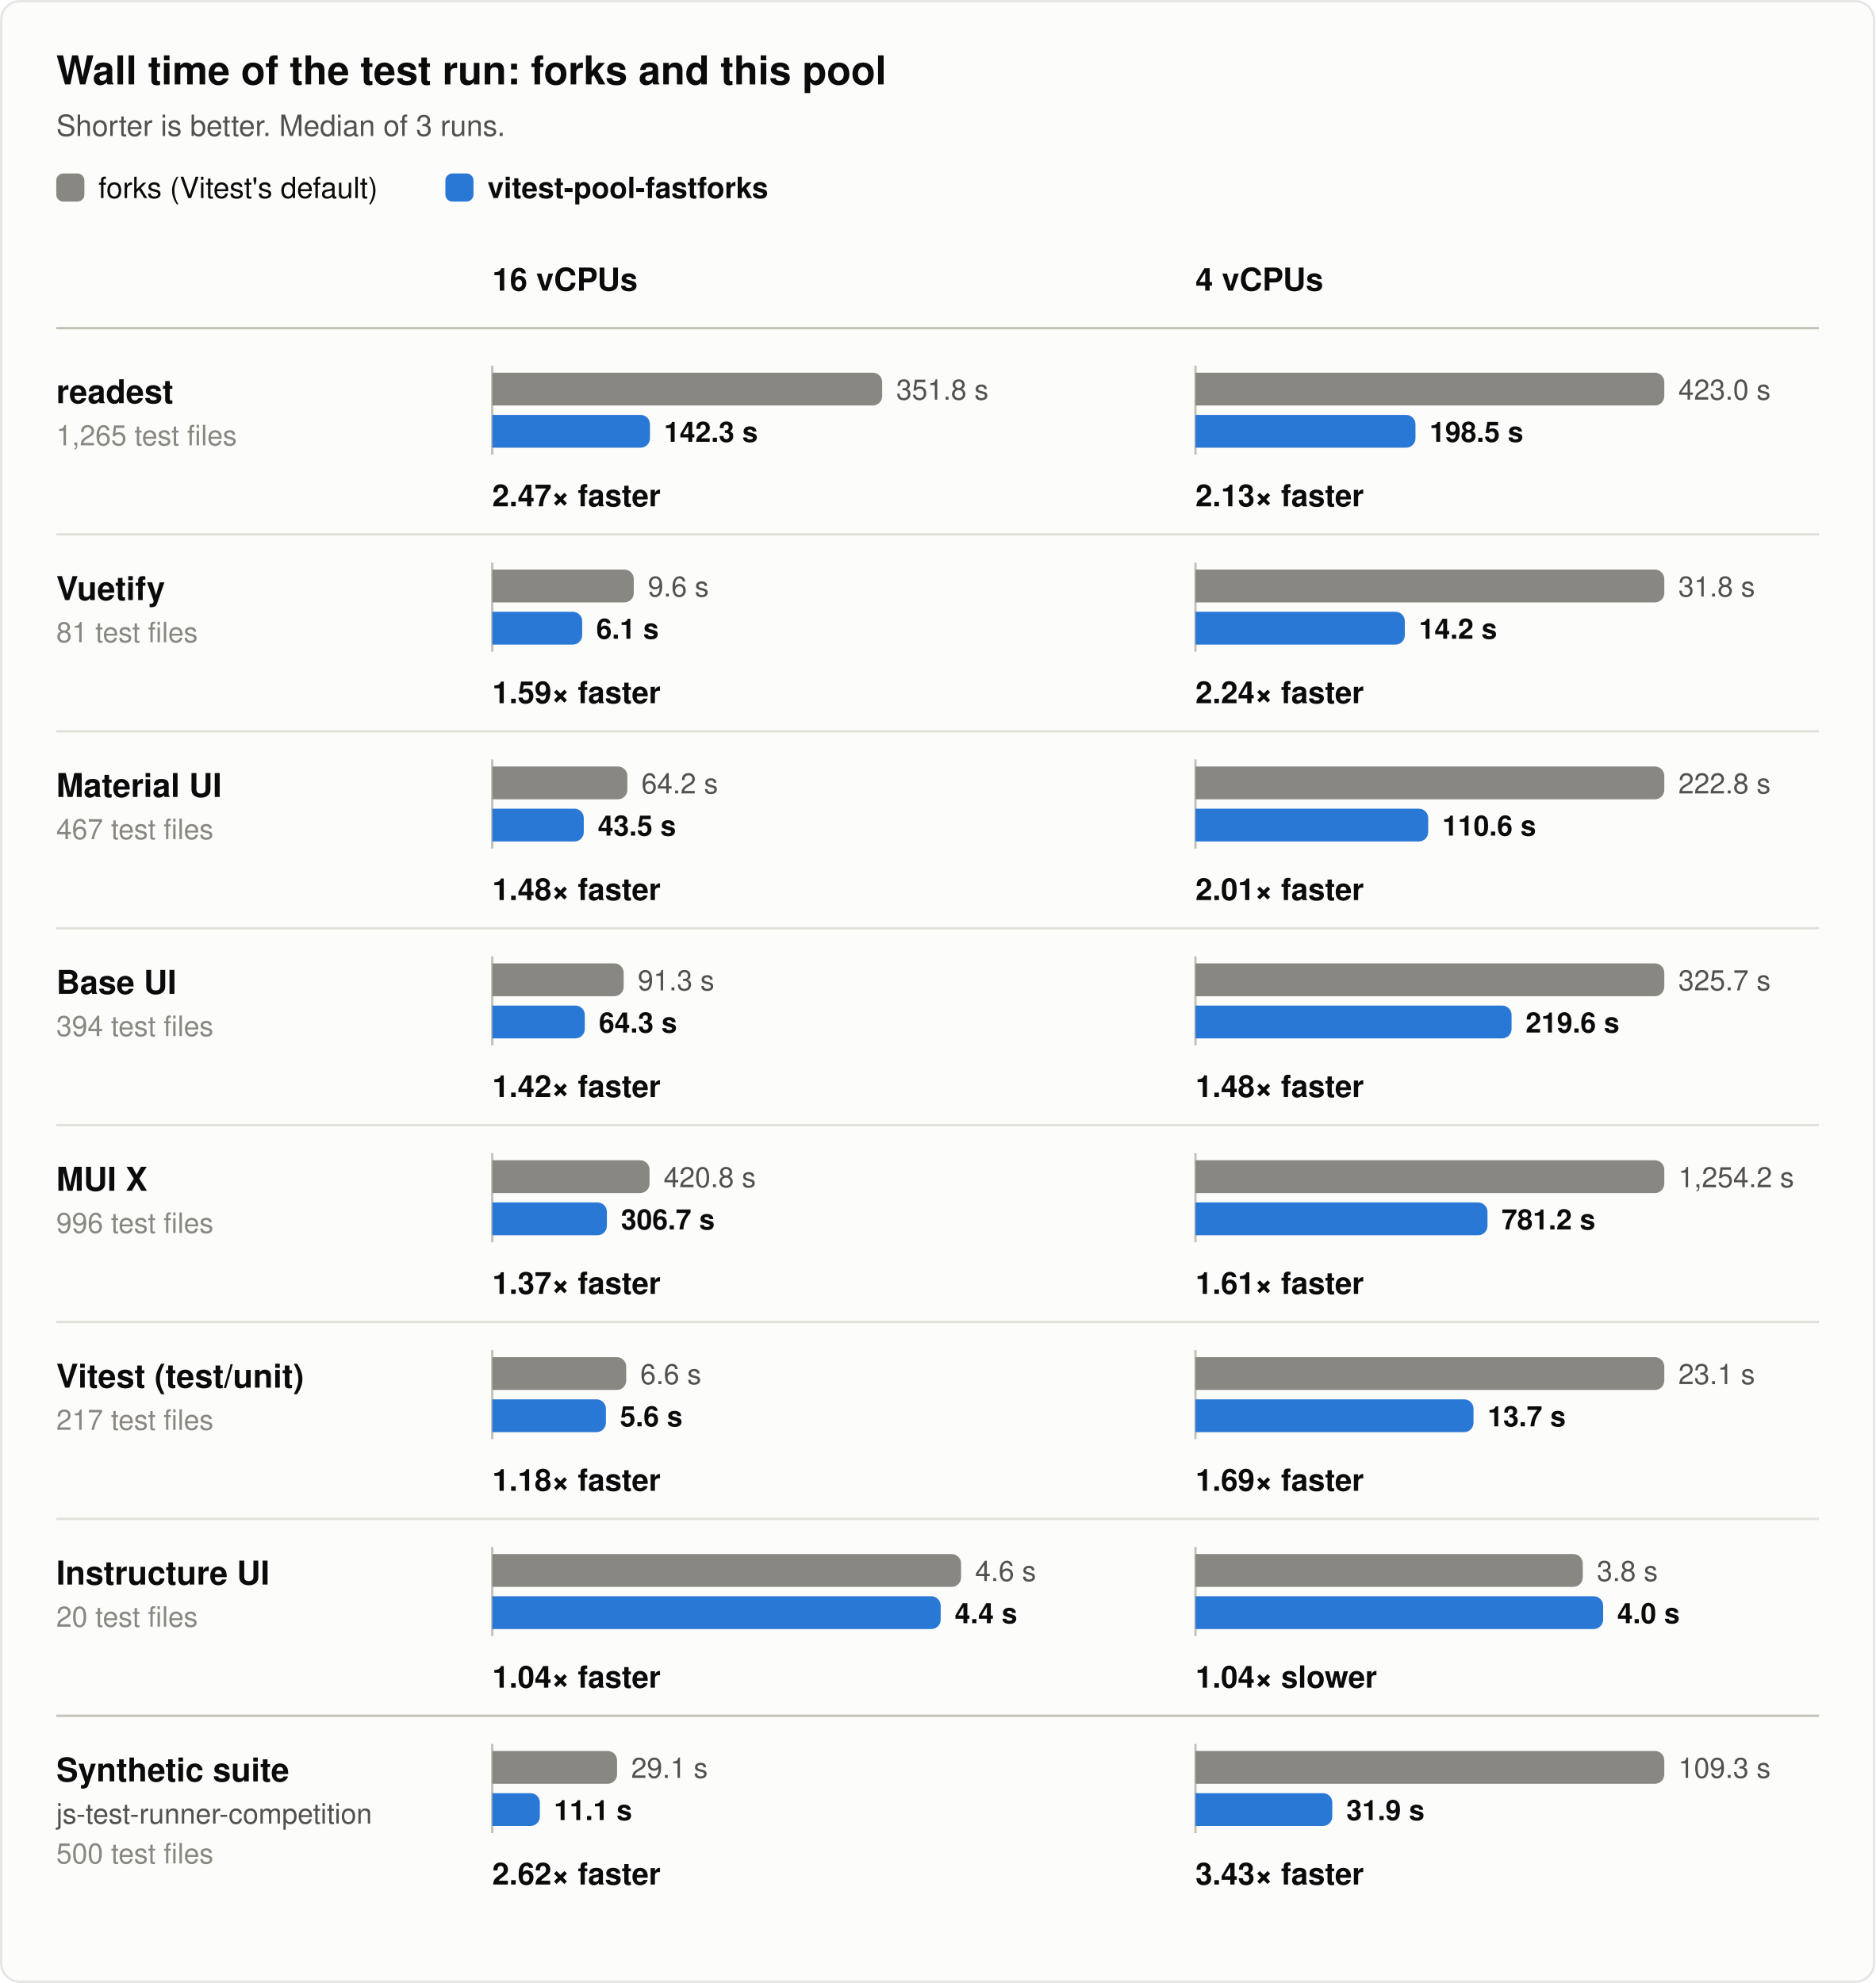
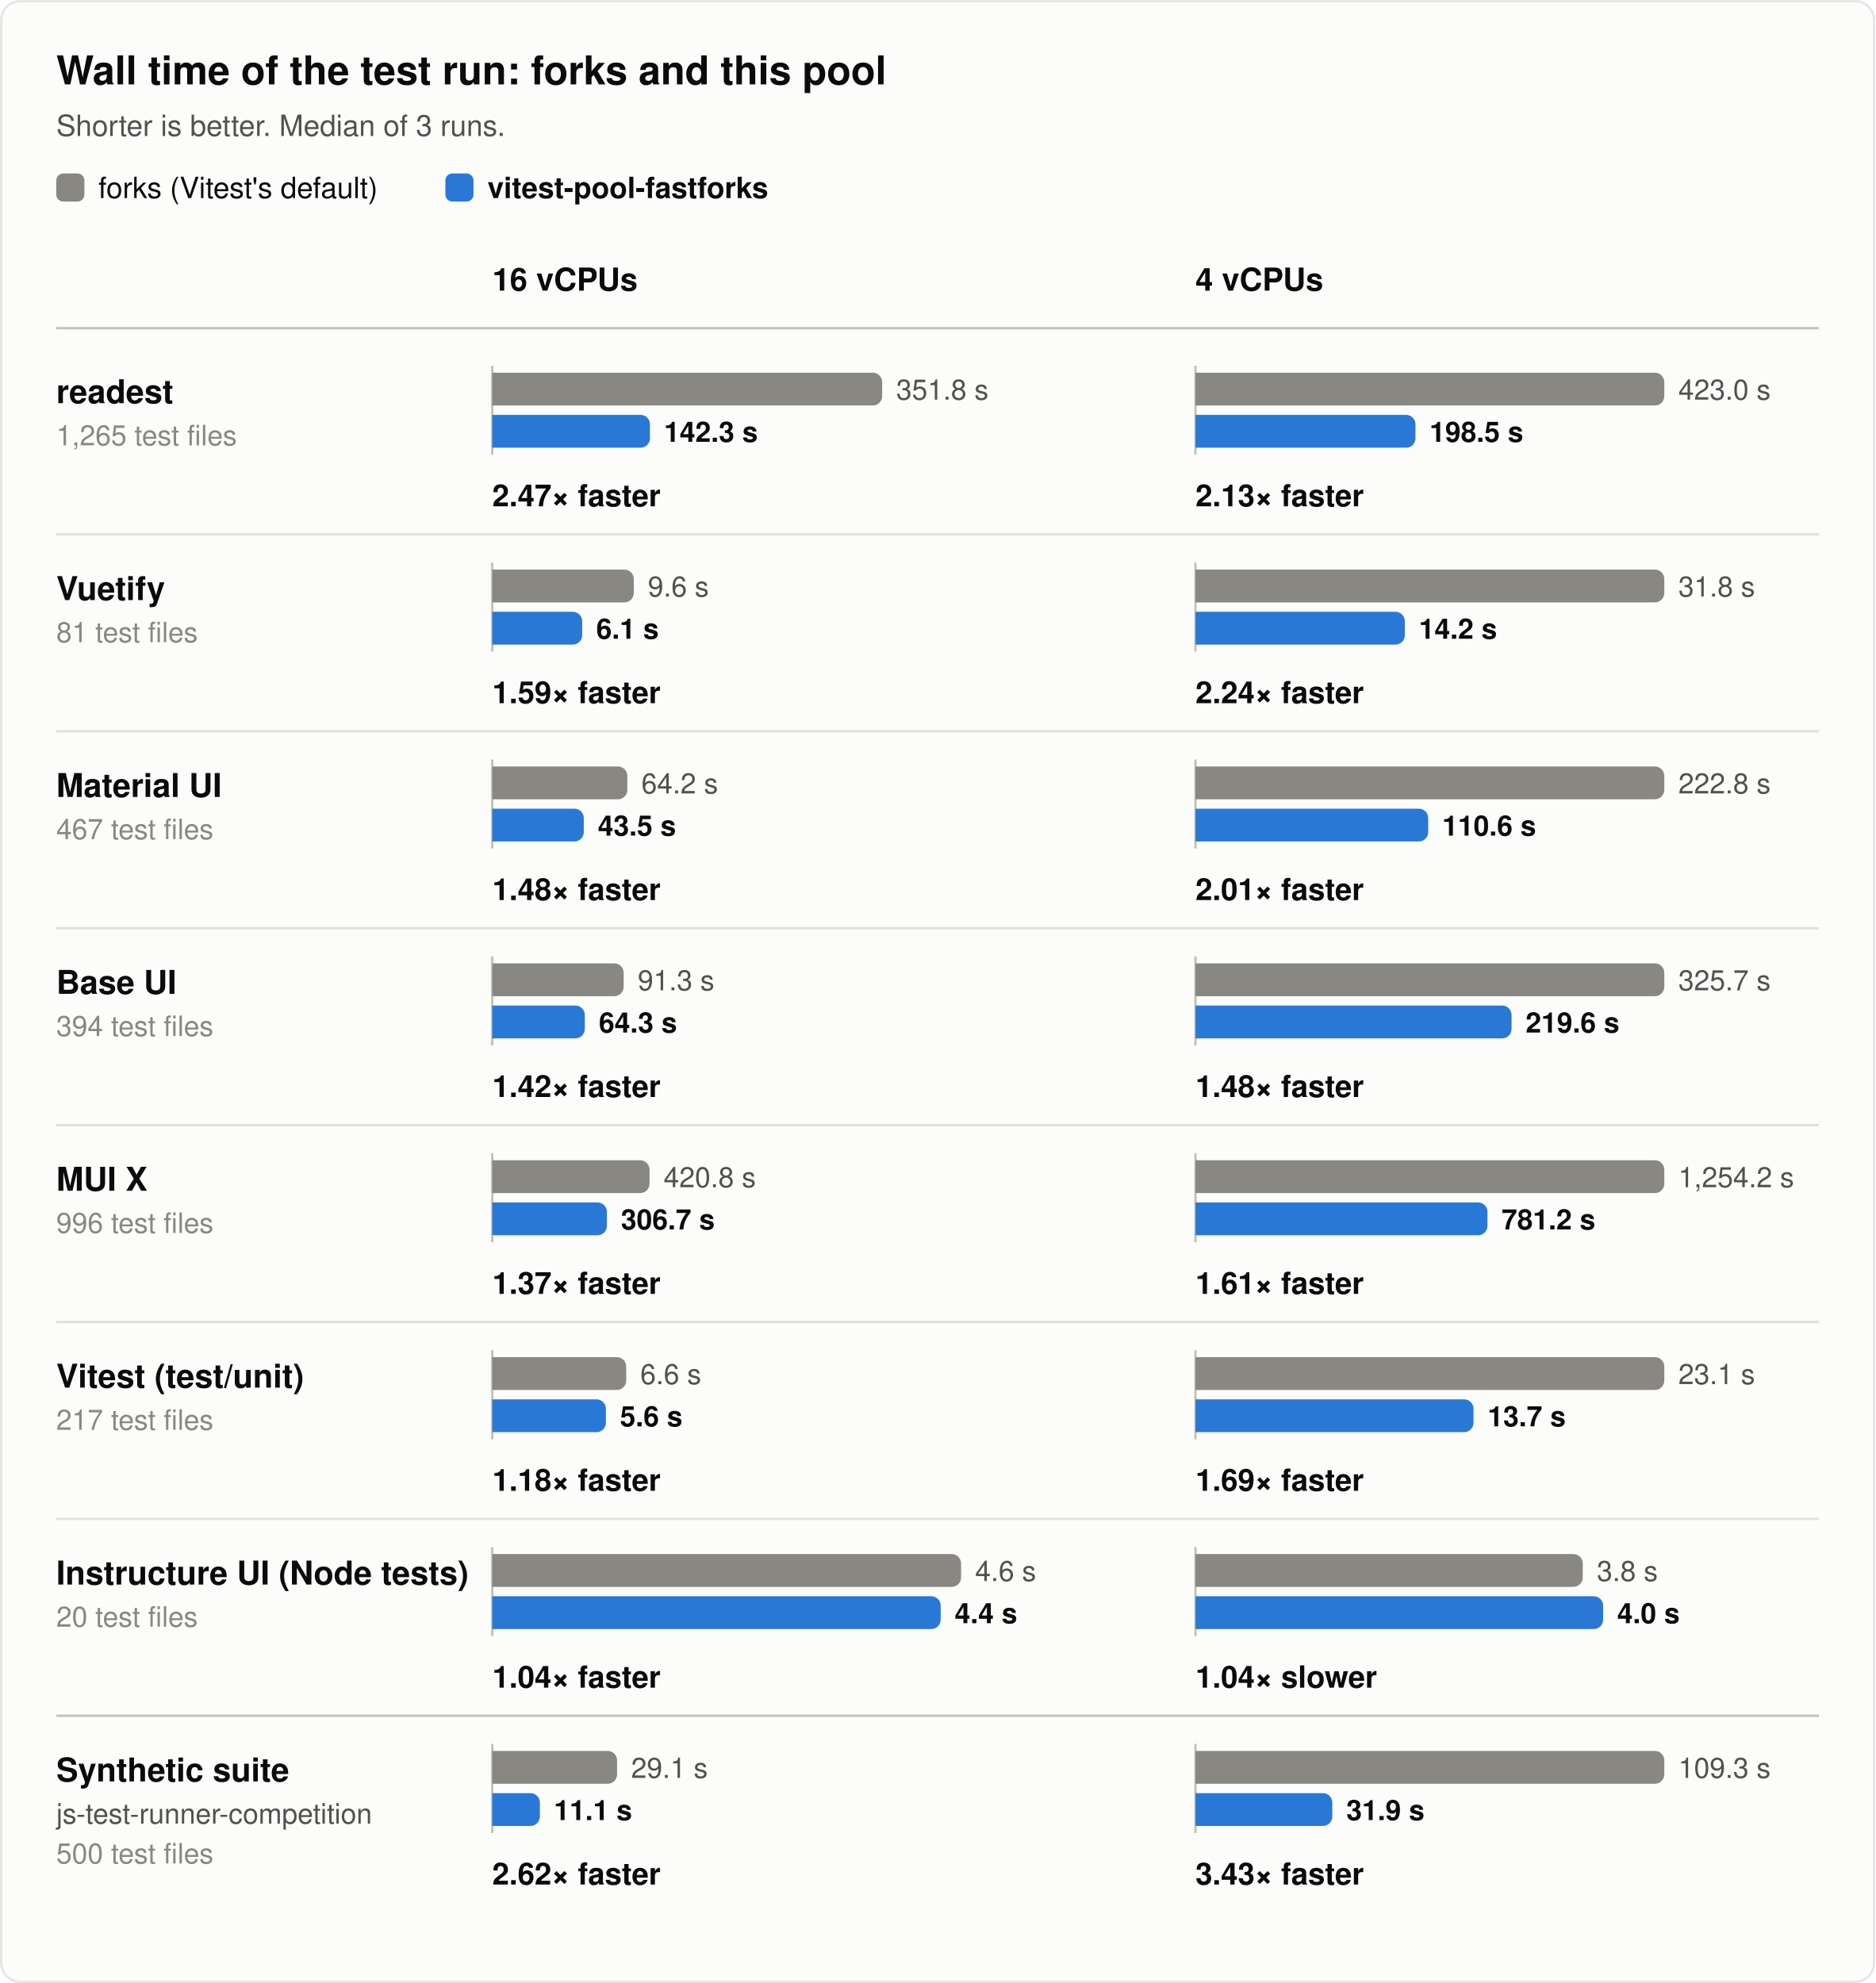
<svg xmlns="http://www.w3.org/2000/svg" width="800" height="846" viewBox="0 0 800 846" role="img" font-family="system-ui, -apple-system, &quot;Segoe UI&quot;, Helvetica, Arial, sans-serif">
  <rect x="0.5" y="0.5" width="799" height="845" rx="8" fill="#fcfcfb" stroke="rgba(11,11,11,0.10)" />
  <text x="24" y="36" font-size="17" font-weight="600" fill="#0b0b0b" text-anchor="start">Wall time of the test run: forks and this pool</text>
  <text x="24" y="58" font-size="12.5" font-weight="400" fill="#52514e" text-anchor="start">Shorter is better. Median of 3 runs.</text>
  <rect x="24" y="74" width="12" height="12" rx="3" fill="#898781" />
  <text x="42" y="84.5" font-size="12.5" font-weight="400" fill="#0b0b0b" text-anchor="start">forks (Vitest's default)</text>
  <rect x="190" y="74" width="12" height="12" rx="3" fill="#2a78d6" />
  <text x="208" y="84.5" font-size="12.5" font-weight="600" fill="#0b0b0b" text-anchor="start">vitest-pool-fastforks</text>
  <text x="210" y="124" font-size="13.5" font-weight="600" fill="#0b0b0b" text-anchor="start">16 vCPUs</text>
  <text x="510" y="124" font-size="13.5" font-weight="600" fill="#0b0b0b" text-anchor="start">4 vCPUs</text>
  <line x1="24" x2="776" y1="140" y2="140" stroke="#c3c2b7" />
  <text x="24" y="172" font-size="14" font-weight="600" fill="#0b0b0b" text-anchor="start">readest</text>
  <text x="24" y="190" font-size="12" font-weight="400" fill="#898781" text-anchor="start">1,265 test files</text>
  <line x1="210" x2="210" y1="156" y2="194" stroke="#c3c2b7" />
  <path fill="#898781" d="M210 159H372.336A4 4 0 0 1 376.336 163V169A4 4 0 0 1 372.336 173H210Z" />
  <text x="382.336" y="170.5" font-size="12" font-weight="400" fill="#52514e" text-anchor="start">351.8 s</text>
  <path fill="#2a78d6" d="M210 177H273.281A4 4 0 0 1 277.281 181V187A4 4 0 0 1 273.281 191H210Z" />
  <text x="283.281" y="188.5" font-size="12" font-weight="600" fill="#0b0b0b" text-anchor="start">142.3 s</text>
  <text x="210" y="216" font-size="13" font-weight="600" fill="#0b0b0b" text-anchor="start">2.47× faster</text>
  <line x1="510" x2="510" y1="156" y2="194" stroke="#c3c2b7" />
  <path fill="#898781" d="M510 159H706A4 4 0 0 1 710 163V169A4 4 0 0 1 706 173H510Z" />
  <text x="716" y="170.5" font-size="12" font-weight="400" fill="#52514e" text-anchor="start">423.0 s</text>
  <path fill="#2a78d6" d="M510 177H599.853A4 4 0 0 1 603.853 181V187A4 4 0 0 1 599.853 191H510Z" />
  <text x="609.853" y="188.5" font-size="12" font-weight="600" fill="#0b0b0b" text-anchor="start">198.5 s</text>
  <text x="510" y="216" font-size="13" font-weight="600" fill="#0b0b0b" text-anchor="start">2.13× faster</text>
  <line x1="24" x2="776" y1="228" y2="228" stroke="#e1e0d9" />
  <text x="24" y="256" font-size="14" font-weight="600" fill="#0b0b0b" text-anchor="start">Vuetify</text>
  <text x="24" y="274" font-size="12" font-weight="400" fill="#898781" text-anchor="start">81 test files</text>
  <line x1="210" x2="210" y1="240" y2="278" stroke="#c3c2b7" />
  <path fill="#898781" d="M210 243H266.377A4 4 0 0 1 270.377 247V253A4 4 0 0 1 266.377 257H210Z" />
  <text x="276.377" y="254.5" font-size="12" font-weight="400" fill="#52514e" text-anchor="start">9.6 s</text>
  <path fill="#2a78d6" d="M210 261H244.365A4 4 0 0 1 248.365 265V271A4 4 0 0 1 244.365 275H210Z" />
  <text x="254.365" y="272.5" font-size="12" font-weight="600" fill="#0b0b0b" text-anchor="start">6.1 s</text>
  <text x="210" y="300" font-size="13" font-weight="600" fill="#0b0b0b" text-anchor="start">1.59× faster</text>
  <line x1="510" x2="510" y1="240" y2="278" stroke="#c3c2b7" />
  <path fill="#898781" d="M510 243H706A4 4 0 0 1 710 247V253A4 4 0 0 1 706 257H510Z" />
  <text x="716" y="254.5" font-size="12" font-weight="400" fill="#52514e" text-anchor="start">31.8 s</text>
  <path fill="#2a78d6" d="M510 261H595.308A4 4 0 0 1 599.308 265V271A4 4 0 0 1 595.308 275H510Z" />
  <text x="605.308" y="272.5" font-size="12" font-weight="600" fill="#0b0b0b" text-anchor="start">14.2 s</text>
  <text x="510" y="300" font-size="13" font-weight="600" fill="#0b0b0b" text-anchor="start">2.24× faster</text>
  <line x1="24" x2="776" y1="312" y2="312" stroke="#e1e0d9" />
  <text x="24" y="340" font-size="14" font-weight="600" fill="#0b0b0b" text-anchor="start">Material UI</text>
  <text x="24" y="358" font-size="12" font-weight="400" fill="#898781" text-anchor="start">467 test files</text>
  <line x1="210" x2="210" y1="324" y2="362" stroke="#c3c2b7" />
  <path fill="#898781" d="M210 327H263.63A4 4 0 0 1 267.63 331V337A4 4 0 0 1 263.63 341H210Z" />
  <text x="273.63" y="338.5" font-size="12" font-weight="400" fill="#52514e" text-anchor="start">64.2 s</text>
  <path fill="#2a78d6" d="M210 345H245.048A4 4 0 0 1 249.048 349V355A4 4 0 0 1 245.048 359H210Z" />
  <text x="255.048" y="356.5" font-size="12" font-weight="600" fill="#0b0b0b" text-anchor="start">43.5 s</text>
  <text x="210" y="384" font-size="13" font-weight="600" fill="#0b0b0b" text-anchor="start">1.48× faster</text>
  <line x1="510" x2="510" y1="324" y2="362" stroke="#c3c2b7" />
  <path fill="#898781" d="M510 327H706A4 4 0 0 1 710 331V337A4 4 0 0 1 706 341H510Z" />
  <text x="716" y="338.5" font-size="12" font-weight="400" fill="#52514e" text-anchor="start">222.8 s</text>
  <path fill="#2a78d6" d="M510 345H605.282A4 4 0 0 1 609.282 349V355A4 4 0 0 1 605.282 359H510Z" />
  <text x="615.282" y="356.5" font-size="12" font-weight="600" fill="#0b0b0b" text-anchor="start">110.6 s</text>
  <text x="510" y="384" font-size="13" font-weight="600" fill="#0b0b0b" text-anchor="start">2.01× faster</text>
  <line x1="24" x2="776" y1="396" y2="396" stroke="#e1e0d9" />
  <text x="24" y="424" font-size="14" font-weight="600" fill="#0b0b0b" text-anchor="start">Base UI</text>
  <text x="24" y="442" font-size="12" font-weight="400" fill="#898781" text-anchor="start">394 test files</text>
  <line x1="210" x2="210" y1="408" y2="446" stroke="#c3c2b7" />
  <path fill="#898781" d="M210 411H262.064A4 4 0 0 1 266.064 415V421A4 4 0 0 1 262.064 425H210Z" />
  <text x="272.064" y="422.5" font-size="12" font-weight="400" fill="#52514e" text-anchor="start">91.3 s</text>
  <path fill="#2a78d6" d="M210 429H245.484A4 4 0 0 1 249.484 433V439A4 4 0 0 1 245.484 443H210Z" />
  <text x="255.484" y="440.5" font-size="12" font-weight="600" fill="#0b0b0b" text-anchor="start">64.3 s</text>
  <text x="210" y="468" font-size="13" font-weight="600" fill="#0b0b0b" text-anchor="start">1.42× faster</text>
  <line x1="510" x2="510" y1="408" y2="446" stroke="#c3c2b7" />
  <path fill="#898781" d="M510 411H706A4 4 0 0 1 710 415V421A4 4 0 0 1 706 425H510Z" />
  <text x="716" y="422.5" font-size="12" font-weight="400" fill="#52514e" text-anchor="start">325.7 s</text>
  <path fill="#2a78d6" d="M510 429H640.848A4 4 0 0 1 644.848 433V439A4 4 0 0 1 640.848 443H510Z" />
  <text x="650.848" y="440.5" font-size="12" font-weight="600" fill="#0b0b0b" text-anchor="start">219.6 s</text>
  <text x="510" y="468" font-size="13" font-weight="600" fill="#0b0b0b" text-anchor="start">1.48× faster</text>
  <line x1="24" x2="776" y1="480" y2="480" stroke="#e1e0d9" />
  <text x="24" y="508" font-size="14" font-weight="600" fill="#0b0b0b" text-anchor="start">MUI X</text>
  <text x="24" y="526" font-size="12" font-weight="400" fill="#898781" text-anchor="start">996 test files</text>
  <line x1="210" x2="210" y1="492" y2="530" stroke="#c3c2b7" />
  <path fill="#898781" d="M210 495H273.103A4 4 0 0 1 277.103 499V505A4 4 0 0 1 273.103 509H210Z" />
  <text x="283.103" y="506.5" font-size="12" font-weight="400" fill="#52514e" text-anchor="start">420.8 s</text>
  <path fill="#2a78d6" d="M210 513H254.908A4 4 0 0 1 258.908 517V523A4 4 0 0 1 254.908 527H210Z" />
  <text x="264.908" y="524.5" font-size="12" font-weight="600" fill="#0b0b0b" text-anchor="start">306.7 s</text>
  <text x="210" y="552" font-size="13" font-weight="600" fill="#0b0b0b" text-anchor="start">1.37× faster</text>
  <line x1="510" x2="510" y1="492" y2="530" stroke="#c3c2b7" />
  <path fill="#898781" d="M510 495H706A4 4 0 0 1 710 499V505A4 4 0 0 1 706 509H510Z" />
  <text x="716" y="506.5" font-size="12" font-weight="400" fill="#52514e" text-anchor="start">1,254.2 s</text>
  <path fill="#2a78d6" d="M510 513H630.573A4 4 0 0 1 634.573 517V523A4 4 0 0 1 630.573 527H510Z" />
  <text x="640.573" y="524.5" font-size="12" font-weight="600" fill="#0b0b0b" text-anchor="start">781.2 s</text>
  <text x="510" y="552" font-size="13" font-weight="600" fill="#0b0b0b" text-anchor="start">1.61× faster</text>
  <line x1="24" x2="776" y1="564" y2="564" stroke="#e1e0d9" />
  <text x="24" y="592" font-size="14" font-weight="600" fill="#0b0b0b" text-anchor="start">Vitest (test/unit)</text>
  <text x="24" y="610" font-size="12" font-weight="400" fill="#898781" text-anchor="start">217 test files</text>
  <line x1="210" x2="210" y1="576" y2="614" stroke="#c3c2b7" />
  <path fill="#898781" d="M210 579H263.143A4 4 0 0 1 267.143 583V589A4 4 0 0 1 263.143 593H210Z" />
  <text x="273.143" y="590.5" font-size="12" font-weight="400" fill="#52514e" text-anchor="start">6.6 s</text>
  <path fill="#2a78d6" d="M210 597H254.485A4 4 0 0 1 258.485 601V607A4 4 0 0 1 254.485 611H210Z" />
  <text x="264.485" y="608.5" font-size="12" font-weight="600" fill="#0b0b0b" text-anchor="start">5.6 s</text>
  <text x="210" y="636" font-size="13" font-weight="600" fill="#0b0b0b" text-anchor="start">1.18× faster</text>
  <line x1="510" x2="510" y1="576" y2="614" stroke="#c3c2b7" />
  <path fill="#898781" d="M510 579H706A4 4 0 0 1 710 583V589A4 4 0 0 1 706 593H510Z" />
  <text x="716" y="590.5" font-size="12" font-weight="400" fill="#52514e" text-anchor="start">23.1 s</text>
  <path fill="#2a78d6" d="M510 597H624.615A4 4 0 0 1 628.615 601V607A4 4 0 0 1 624.615 611H510Z" />
  <text x="634.615" y="608.5" font-size="12" font-weight="600" fill="#0b0b0b" text-anchor="start">13.7 s</text>
  <text x="510" y="636" font-size="13" font-weight="600" fill="#0b0b0b" text-anchor="start">1.69× faster</text>
  <line x1="24" x2="776" y1="648" y2="648" stroke="#e1e0d9" />
-   <text x="24" y="676" font-size="14" font-weight="600" fill="#0b0b0b" text-anchor="start">Instructure UI</text>
+   <text x="24" y="676" font-size="14" font-weight="600" fill="#0b0b0b" text-anchor="start">Instructure UI (Node tests)</text>
  <text x="24" y="694" font-size="12" font-weight="400" fill="#898781" text-anchor="start">20 test files</text>
  <line x1="210" x2="210" y1="660" y2="698" stroke="#c3c2b7" />
  <path fill="#898781" d="M210 663H406A4 4 0 0 1 410 667V673A4 4 0 0 1 406 677H210Z" />
  <text x="416" y="674.5" font-size="12" font-weight="400" fill="#52514e" text-anchor="start">4.6 s</text>
  <path fill="#2a78d6" d="M210 681H397.304A4 4 0 0 1 401.304 685V691A4 4 0 0 1 397.304 695H210Z" />
  <text x="407.304" y="692.5" font-size="12" font-weight="600" fill="#0b0b0b" text-anchor="start">4.4 s</text>
  <text x="210" y="720" font-size="13" font-weight="600" fill="#0b0b0b" text-anchor="start">1.04× faster</text>
  <line x1="510" x2="510" y1="660" y2="698" stroke="#c3c2b7" />
  <path fill="#898781" d="M510 663H671.217A4 4 0 0 1 675.217 667V673A4 4 0 0 1 671.217 677H510Z" />
  <text x="681.217" y="674.5" font-size="12" font-weight="400" fill="#52514e" text-anchor="start">3.8 s</text>
  <path fill="#2a78d6" d="M510 681H679.913A4 4 0 0 1 683.913 685V691A4 4 0 0 1 679.913 695H510Z" />
  <text x="689.913" y="692.5" font-size="12" font-weight="600" fill="#0b0b0b" text-anchor="start">4.0 s</text>
  <text x="510" y="720" font-size="13" font-weight="600" fill="#0b0b0b" text-anchor="start">1.04× slower</text>
  <line x1="24" x2="776" y1="732" y2="732" stroke="#c3c2b7" />
  <text x="24" y="760" font-size="14" font-weight="600" fill="#0b0b0b" text-anchor="start">Synthetic suite</text>
  <text x="24" y="778" font-size="12" font-weight="400" fill="#52514e" text-anchor="start">js-test-runner-competition</text>
  <text x="24" y="795" font-size="12" font-weight="400" fill="#898781" text-anchor="start">500 test files</text>
  <line x1="210" x2="210" y1="744" y2="782" stroke="#c3c2b7" />
  <path fill="#898781" d="M210 747H259.248A4 4 0 0 1 263.248 751V757A4 4 0 0 1 259.248 761H210Z" />
  <text x="269.248" y="758.5" font-size="12" font-weight="400" fill="#52514e" text-anchor="start">29.1 s</text>
  <path fill="#2a78d6" d="M210 765H226.311A4 4 0 0 1 230.311 769V775A4 4 0 0 1 226.311 779H210Z" />
  <text x="236.311" y="776.5" font-size="12" font-weight="600" fill="#0b0b0b" text-anchor="start">11.1 s</text>
  <text x="210" y="804" font-size="13" font-weight="600" fill="#0b0b0b" text-anchor="start">2.62× faster</text>
  <line x1="510" x2="510" y1="744" y2="782" stroke="#c3c2b7" />
  <path fill="#898781" d="M510 747H706A4 4 0 0 1 710 751V757A4 4 0 0 1 706 761H510Z" />
  <text x="716" y="758.5" font-size="12" font-weight="400" fill="#52514e" text-anchor="start">109.3 s</text>
  <path fill="#2a78d6" d="M510 765H564.371A4 4 0 0 1 568.371 769V775A4 4 0 0 1 564.371 779H510Z" />
  <text x="574.371" y="776.5" font-size="12" font-weight="600" fill="#0b0b0b" text-anchor="start">31.9 s</text>
  <text x="510" y="804" font-size="13" font-weight="600" fill="#0b0b0b" text-anchor="start">3.43× faster</text>
</svg>
